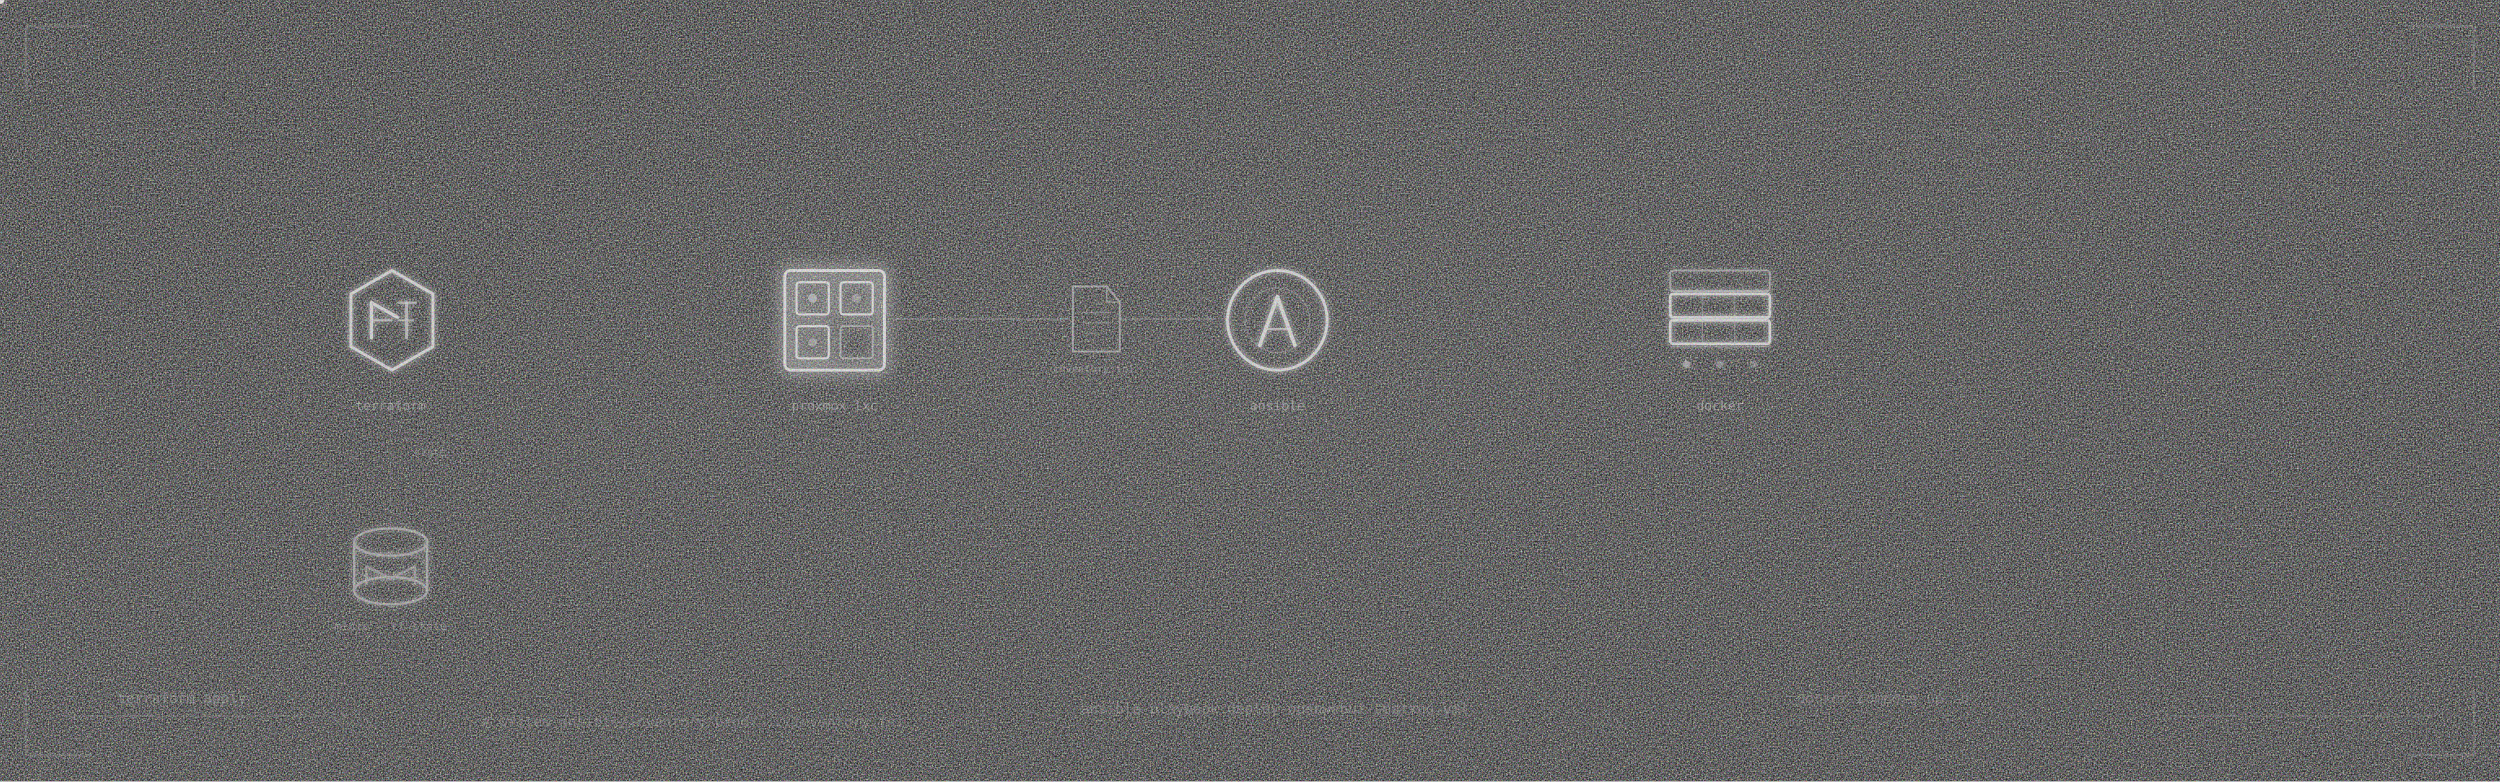
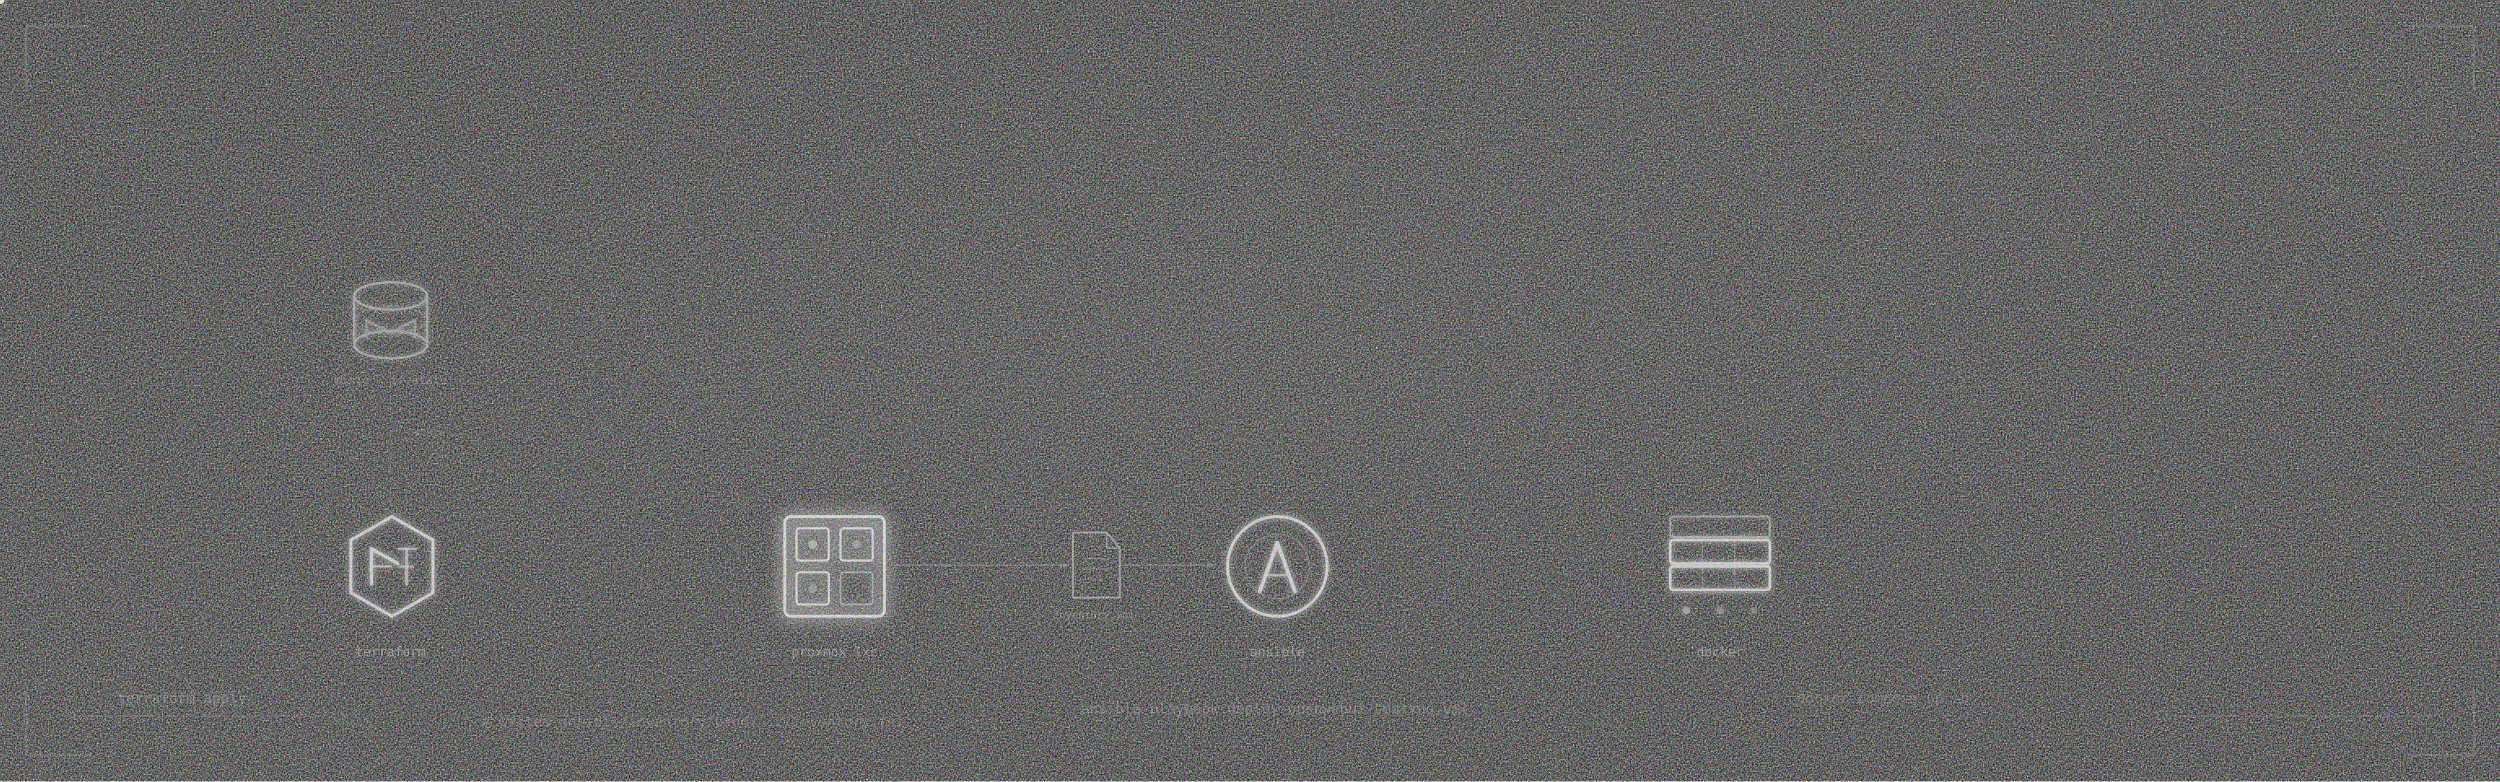
<svg xmlns="http://www.w3.org/2000/svg" viewBox="0 0 1920 600" width="1920" height="600">
  <defs>
    <linearGradient id="bgGrad" x1="0%" y1="0%" x2="100%" y2="100%">
      <stop offset="0%" style="stop-color:#080808" />
      <stop offset="40%" style="stop-color:#0f0f0f" />
      <stop offset="100%" style="stop-color:#0a0a0a" />
    </linearGradient>
    <radialGradient id="spotlight" cx="50%" cy="45%" r="55%">
      <stop offset="0%" style="stop-color:#ffffff;stop-opacity:0.03" />
      <stop offset="100%" style="stop-color:#000000;stop-opacity:0" />
    </radialGradient>
    <filter id="glow" x="-50%" y="-50%" width="200%" height="200%">
      <feGaussianBlur stdDeviation="2.5" result="coloredBlur" />
      <feMerge>
        <feMergeNode in="coloredBlur" />
        <feMergeNode in="SourceGraphic" />
      </feMerge>
    </filter>
    <filter id="strongGlow" x="-100%" y="-100%" width="300%" height="300%">
      <feGaussianBlur stdDeviation="6" result="coloredBlur" />
      <feMerge>
        <feMergeNode in="coloredBlur" />
        <feMergeNode in="coloredBlur" />
        <feMergeNode in="SourceGraphic" />
      </feMerge>
    </filter>
    <filter id="softGlow" x="-50%" y="-50%" width="200%" height="200%">
      <feGaussianBlur stdDeviation="4" result="coloredBlur" />
      <feMerge>
        <feMergeNode in="coloredBlur" />
        <feMergeNode in="SourceGraphic" />
      </feMerge>
    </filter>
    <filter id="noise" x="0%" y="0%" width="100%" height="100%">
      <feTurbulence type="fractalNoise" baseFrequency="0.8" numOctaves="4" result="noise" />
      <feColorMatrix type="saturate" values="0" />
      <feBlend in="SourceGraphic" in2="noise" mode="multiply" result="blend" />
      <feComponentTransfer>
        <feFuncA type="linear" slope="0.10" />
      </feComponentTransfer>
      <feBlend in="SourceGraphic" in2="blend" mode="overlay" />
    </filter>
    <pattern id="isoGrid" patternUnits="userSpaceOnUse" width="60" height="35">
      <line x1="0" y1="17.5" x2="30" y2="0" stroke="#ffffff" stroke-width="0.3" opacity="0.08" />
      <line x1="30" y1="0" x2="60" y2="17.5" stroke="#ffffff" stroke-width="0.3" opacity="0.08" />
      <line x1="0" y1="17.5" x2="30" y2="35" stroke="#ffffff" stroke-width="0.3" opacity="0.08" />
      <line x1="30" y1="35" x2="60" y2="17.5" stroke="#ffffff" stroke-width="0.3" opacity="0.08" />
    </pattern>
    <pattern id="scanlines" patternUnits="userSpaceOnUse" width="1920" height="3">
      <line x1="0" y1="0" x2="1920" y2="0" stroke="#ffffff" stroke-width="1" />
    </pattern>
    <marker id="arrow" markerWidth="8" markerHeight="8" refX="6" refY="3" orient="auto">
      <path d="M0,0 L0,6 L8,3 z" fill="#ffffff" opacity="0.5" />
    </marker>
    <marker id="arrowFaint" markerWidth="8" markerHeight="8" refX="6" refY="3" orient="auto">
      <path d="M0,0 L0,6 L8,3 z" fill="#ffffff" opacity="0.25" />
    </marker>
    <symbol id="terraform" viewBox="0 0 80 80">
      <polygon points="40,6 68,22 68,58 40,74 12,58 12,22" fill="none" stroke="#ffffff" stroke-width="2" />
      <line x1="26" y1="28" x2="26" y2="52" stroke="#ffffff" stroke-width="2.2" stroke-linecap="round" />
      <line x1="26" y1="28" x2="44" y2="38" stroke="#ffffff" stroke-width="2.2" stroke-linecap="round" />
      <line x1="26" y1="40" x2="40" y2="40" stroke="#ffffff" stroke-width="1.4" opacity="0.8" />
      <line x1="50" y1="28" x2="50" y2="52" stroke="#ffffff" stroke-width="2" stroke-linecap="round" opacity="0.7" />
      <line x1="44" y1="28" x2="57" y2="28" stroke="#ffffff" stroke-width="1.5" opacity="0.7" />
      <line x1="44" y1="40" x2="55" y2="40" stroke="#ffffff" stroke-width="1.3" opacity="0.6" />
    </symbol>
    <symbol id="lxc" viewBox="0 0 80 80">
      <rect x="6" y="6" width="68" height="68" rx="4" fill="none" stroke="#ffffff" stroke-width="2" />
      <rect x="14" y="14" width="22" height="22" rx="2" fill="none" stroke="#ffffff" stroke-width="1.5" />
      <rect x="44" y="14" width="22" height="22" rx="2" fill="none" stroke="#ffffff" stroke-width="1.5" />
      <rect x="14" y="44" width="22" height="22" rx="2" fill="none" stroke="#ffffff" stroke-width="1.5" />
      <rect x="44" y="44" width="22" height="22" rx="2" fill="none" stroke="#ffffff" stroke-width="1.2" opacity="0.55" />
      <circle cx="25" cy="25" r="3" fill="#ffffff" opacity="0.6" />
      <circle cx="55" cy="25" r="3" fill="#ffffff" opacity="0.4" />
      <circle cx="25" cy="55" r="3" fill="#ffffff" opacity="0.4" />
    </symbol>
    <symbol id="ansible" viewBox="0 0 80 80">
      <circle cx="40" cy="40" r="34" fill="none" stroke="#ffffff" stroke-width="2" />
      <circle cx="40" cy="40" r="22" fill="none" stroke="#ffffff" stroke-width="0.8" opacity="0.3" />
      <line x1="28" y1="57" x2="40" y2="24" stroke="#ffffff" stroke-width="2.5" stroke-linecap="round" />
      <line x1="40" y1="24" x2="52" y2="57" stroke="#ffffff" stroke-width="2.5" stroke-linecap="round" />
      <line x1="32" y1="46" x2="48" y2="46" stroke="#ffffff" stroke-width="1.5" opacity="0.7" />
    </symbol>
    <symbol id="docker" viewBox="0 0 80 80">
      <rect x="6" y="40" width="68" height="16" rx="2" fill="none" stroke="#ffffff" stroke-width="1.8" />
      <rect x="6" y="22" width="68" height="16" rx="2" fill="none" stroke="#ffffff" stroke-width="1.8" />
      <rect x="6" y="6" width="68" height="14" rx="2" fill="none" stroke="#ffffff" stroke-width="1.3" opacity="0.55" />
      <line x1="6" y1="58" x2="74" y2="58" stroke="#ffffff" stroke-width="0.8" opacity="0.25" />
      <line x1="28" y1="22" x2="28" y2="38" stroke="#ffffff" stroke-width="0.8" opacity="0.35" />
      <line x1="50" y1="22" x2="50" y2="38" stroke="#ffffff" stroke-width="0.8" opacity="0.35" />
      <line x1="28" y1="40" x2="28" y2="56" stroke="#ffffff" stroke-width="0.8" opacity="0.35" />
      <line x1="50" y1="40" x2="50" y2="56" stroke="#ffffff" stroke-width="0.8" opacity="0.35" />
      <circle cx="17" cy="70" r="2.5" fill="#ffffff" opacity="0.5" />
      <circle cx="40" cy="70" r="2.5" fill="#ffffff" opacity="0.35" />
      <circle cx="63" cy="70" r="2.5" fill="#ffffff" opacity="0.25" />
    </symbol>
    <symbol id="minio" viewBox="0 0 60 60">
      <ellipse cx="30" cy="14" rx="24" ry="9" fill="none" stroke="#ffffff" stroke-width="1.5" />
      <line x1="6" y1="14" x2="6" y2="46" stroke="#ffffff" stroke-width="1.5" />
      <line x1="54" y1="14" x2="54" y2="46" stroke="#ffffff" stroke-width="1.5" />
      <ellipse cx="30" cy="46" rx="24" ry="9" fill="none" stroke="#ffffff" stroke-width="1.5" />
      <ellipse cx="30" cy="30" rx="24" ry="9" fill="none" stroke="#ffffff" stroke-width="0.8" opacity="0.4" />
      <polyline points="14,42 14,30 30,38 46,30 46,42" fill="none" stroke="#ffffff" stroke-width="1.5" opacity="0.75" stroke-linejoin="round" />
    </symbol>
    <symbol id="inventory" viewBox="0 0 44 54">
      <path d="M6 2 L32 2 L42 14 L42 52 L6 52 Z" fill="none" stroke="#ffffff" stroke-width="1.5" />
      <path d="M32 2 L32 14 L42 14" fill="none" stroke="#ffffff" stroke-width="1" />
      <line x1="13" y1="22" x2="35" y2="22" stroke="#ffffff" stroke-width="1" opacity="0.6" />
      <line x1="13" y1="30" x2="35" y2="30" stroke="#ffffff" stroke-width="1" opacity="0.6" />
      <line x1="13" y1="38" x2="28" y2="38" stroke="#ffffff" stroke-width="1" opacity="0.4" />
      <line x1="13" y1="44" x2="22" y2="44" stroke="#ffffff" stroke-width="1" opacity="0.3" />
    </symbol>
  </defs>
  <rect width="1920" height="600" fill="url(#bgGrad)" />
  <rect width="100%" height="100%" fill="url(#spotlight)" />
  <rect width="100%" height="100%" fill="url(#isoGrid)" opacity="0.6" />
  <use href="#lxc" x="60" y="80" width="45" height="45" opacity="0.04" />
  <use href="#docker" x="110" y="390" width="38" height="38" opacity="0.04" />
  <use href="#terraform" x="1730" y="70" width="42" height="42" opacity="0.04" />
  <use href="#ansible" x="1790" y="380" width="38" height="38" opacity="0.04" />
  <use href="#minio" x="1640" y="460" width="32" height="32" opacity="0.04" />
  <use href="#lxc" x="1500" y="60" width="35" height="35" opacity="0.03" />
  <text x="1430" y="108" fill="#ffffff" font-family="'SF Mono', Monaco, monospace" font-size="10" opacity="0.07">resource "proxmox_lxc" "container" {</text>
  <text x="1445" y="124" fill="#ffffff" font-family="'SF Mono', Monaco, monospace" font-size="10" opacity="0.06">  hostname = var.hostname</text>
  <text x="1445" y="140" fill="#ffffff" font-family="'SF Mono', Monaco, monospace" font-size="10" opacity="0.05">  cores    = var.cores</text>
  <text x="1445" y="156" fill="#ffffff" font-family="'SF Mono', Monaco, monospace" font-size="10" opacity="0.04">  memory   = var.memory</text>
  <text x="90" y="108" fill="#ffffff" font-family="'SF Mono', Monaco, monospace" font-size="10" opacity="0.07">terraform {</text>
  <text x="100" y="124" fill="#ffffff" font-family="'SF Mono', Monaco, monospace" font-size="10" opacity="0.06">  backend "s3" {</text>
  <text x="110" y="140" fill="#ffffff" font-family="'SF Mono', Monaco, monospace" font-size="10" opacity="0.05">    endpoint = "https://minio:9000"</text>
  <text x="110" y="156" fill="#ffffff" font-family="'SF Mono', Monaco, monospace" font-size="10" opacity="0.04">    bucket   = "terraform-state"</text>
  <g opacity="0.05" filter="url(#softGlow)">
    <circle cx="960" cy="270" r="210" fill="none" stroke="#ffffff" stroke-width="0.5" stroke-dasharray="5 10">
      <animateTransform attributeName="transform" type="rotate" from="0 960 270" to="360 960 270" dur="100s" repeatCount="indefinite" />
    </circle>
    <circle cx="960" cy="270" r="310" fill="none" stroke="#ffffff" stroke-width="0.3" stroke-dasharray="2 14">
      <animateTransform attributeName="transform" type="rotate" from="360 960 270" to="0 960 270" dur="140s" repeatCount="indefinite" />
    </circle>
  </g>
-   <line x1="346" y1="245" x2="593" y2="245" stroke="#ffffff" stroke-width="1.2" opacity="0.35" filter="url(#softGlow)" marker-end="url(#arrow)" />
-   <line x1="686" y1="245" x2="820" y2="245" stroke="#ffffff" stroke-width="1" opacity="0.3" marker-end="url(#arrow)" />
-   <line x1="860" y1="245" x2="933" y2="245" stroke="#ffffff" stroke-width="1" opacity="0.3" marker-end="url(#arrow)" />
-   <line x1="1026" y1="245" x2="1273" y2="245" stroke="#ffffff" stroke-width="1.2" opacity="0.35" filter="url(#softGlow)" marker-end="url(#arrow)" />
-   <line x1="300" y1="292" x2="300" y2="402" stroke="#ffffff" stroke-width="0.8" opacity="0.25" stroke-dasharray="4 5" marker-end="url(#arrowFaint)" />
+   <line x1="346" y1="434" x2="593" y2="434" stroke="#ffffff" stroke-width="1.2" opacity="0.35" filter="url(#softGlow)" marker-end="url(#arrow)" />
+   <line x1="686" y1="434" x2="820" y2="434" stroke="#ffffff" stroke-width="1" opacity="0.3" marker-end="url(#arrow)" />
+   <line x1="860" y1="434" x2="933" y2="434" stroke="#ffffff" stroke-width="1" opacity="0.3" marker-end="url(#arrow)" />
+   <line x1="1026" y1="434" x2="1273" y2="434" stroke="#ffffff" stroke-width="1.2" opacity="0.35" filter="url(#softGlow)" marker-end="url(#arrow)" />
+   <line x1="300" y1="388" x2="300" y2="283" stroke="#ffffff" stroke-width="0.8" opacity="0.25" stroke-dasharray="4 5" marker-end="url(#arrowFaint)" />
  <circle r="3" fill="#ffffff" opacity="0.8" filter="url(#glow)">
-     <animateMotion dur="2.8s" repeatCount="indefinite" path="M346,245 L593,245" />
+     <animateMotion dur="2.8s" repeatCount="indefinite" path="M346,434 L593,434" />
  </circle>
  <circle r="3" fill="#ffffff" opacity="0.8" filter="url(#glow)">
-     <animateMotion dur="2.8s" begin="0.9s" repeatCount="indefinite" path="M686,245 L933,245" />
+     <animateMotion dur="2.8s" begin="0.9s" repeatCount="indefinite" path="M686,434 L933,434" />
  </circle>
  <circle r="3" fill="#ffffff" opacity="0.8" filter="url(#glow)">
-     <animateMotion dur="2.8s" begin="1.8s" repeatCount="indefinite" path="M1026,245 L1273,245" />
+     <animateMotion dur="2.8s" begin="1.8s" repeatCount="indefinite" path="M1026,434 L1273,434" />
  </circle>
  <g filter="url(#glow)" opacity="0.85">
-     <use href="#terraform" x="256" y="201" width="90" height="90" />
-   </g>
-   <text x="300" y="315" text-anchor="middle" fill="#ffffff" font-family="'SF Mono', Monaco, monospace" font-size="10" opacity="0.45">terraform</text>
+     <use href="#terraform" x="256" y="390" width="90" height="90" />
+   </g>
+   <text x="300" y="504" text-anchor="middle" fill="#ffffff" font-family="'SF Mono', Monaco, monospace" font-size="10" opacity="0.45">terraform</text>
  <g filter="url(#strongGlow)" opacity="0.9">
-     <use href="#lxc" x="596" y="201" width="90" height="90" />
-   </g>
-   <circle cx="641" cy="246" r="58" fill="none" stroke="#ffffff" stroke-width="0.5" opacity="0.08">
+     <use href="#lxc" x="596" y="390" width="90" height="90" />
+   </g>
+   <circle cx="641" cy="435" r="58" fill="none" stroke="#ffffff" stroke-width="0.5" opacity="0.08">
    <animate attributeName="r" values="52;64;52" dur="4s" repeatCount="indefinite" />
    <animate attributeName="opacity" values="0.08;0.04;0.08" dur="4s" repeatCount="indefinite" />
  </circle>
-   <text x="641" y="315" text-anchor="middle" fill="#ffffff" font-family="'SF Mono', Monaco, monospace" font-size="10" opacity="0.45">proxmox lxc</text>
+   <text x="641" y="504" text-anchor="middle" fill="#ffffff" font-family="'SF Mono', Monaco, monospace" font-size="10" opacity="0.45">proxmox lxc</text>
  <g opacity="0.5">
-     <use href="#inventory" x="818" y="218" width="44" height="54" />
-   </g>
-   <text x="840" y="286" text-anchor="middle" fill="#ffffff" font-family="'SF Mono', Monaco, monospace" font-size="8" opacity="0.35">inventory.ini</text>
+     <use href="#inventory" x="818" y="407" width="44" height="54" />
+   </g>
+   <text x="840" y="475" text-anchor="middle" fill="#ffffff" font-family="'SF Mono', Monaco, monospace" font-size="8" opacity="0.35">inventory.ini</text>
  <g filter="url(#glow)" opacity="0.85">
-     <use href="#ansible" x="936" y="201" width="90" height="90" />
-   </g>
-   <text x="981" y="315" text-anchor="middle" fill="#ffffff" font-family="'SF Mono', Monaco, monospace" font-size="10" opacity="0.45">ansible</text>
+     <use href="#ansible" x="936" y="390" width="90" height="90" />
+   </g>
+   <text x="981" y="504" text-anchor="middle" fill="#ffffff" font-family="'SF Mono', Monaco, monospace" font-size="10" opacity="0.45">ansible</text>
  <g filter="url(#glow)" opacity="0.85">
-     <use href="#docker" x="1276" y="201" width="90" height="90" />
-   </g>
-   <text x="1321" y="315" text-anchor="middle" fill="#ffffff" font-family="'SF Mono', Monaco, monospace" font-size="10" opacity="0.45">docker</text>
+     <use href="#docker" x="1276" y="390" width="90" height="90" />
+   </g>
+   <text x="1321" y="504" text-anchor="middle" fill="#ffffff" font-family="'SF Mono', Monaco, monospace" font-size="10" opacity="0.45">docker</text>
  <g filter="url(#glow)" opacity="0.55">
-     <use href="#minio" x="265" y="400" width="70" height="70" />
-   </g>
-   <text x="300" y="484" text-anchor="middle" fill="#ffffff" font-family="'SF Mono', Monaco, monospace" font-size="9" opacity="0.32">minio · tf state</text>
-   <text x="318" y="350" fill="#ffffff" font-family="'SF Mono', Monaco, monospace" font-size="8" opacity="0.28">state</text>
+     <use href="#minio" x="265" y="211" width="70" height="70" />
+   </g>
+   <text x="300" y="295" text-anchor="middle" fill="#ffffff" font-family="'SF Mono', Monaco, monospace" font-size="9" opacity="0.32">minio · tf state</text>
+   <text x="318" y="335" fill="#ffffff" font-family="'SF Mono', Monaco, monospace" font-size="8" opacity="0.28">state</text>
  <g opacity="0.15">
    <path d="M20 20 L20 70 M20 20 L70 20" fill="none" stroke="#ffffff" stroke-width="2" />
    <path d="M1900 20 L1900 70 M1900 20 L1850 20" fill="none" stroke="#ffffff" stroke-width="2" />
    <path d="M20 580 L20 530 M20 580 L70 580" fill="none" stroke="#ffffff" stroke-width="2" />
    <path d="M1900 580 L1900 530 M1900 580 L1850 580" fill="none" stroke="#ffffff" stroke-width="2" />
  </g>
  <g opacity="0.15">
    <line x1="50" y1="550" x2="250" y2="550" stroke="#ffffff" stroke-width="1" />
    <circle cx="260" cy="550" r="4" fill="none" stroke="#ffffff" stroke-width="1" />
    <line x1="1670" y1="550" x2="1870" y2="550" stroke="#ffffff" stroke-width="1" />
    <circle cx="1660" cy="550" r="4" fill="none" stroke="#ffffff" stroke-width="1" />
  </g>
  <text x="90" y="540" fill="#ffffff" font-family="'SF Mono', Monaco, monospace" font-size="11" opacity="0.32">terraform apply</text>
  <text x="370" y="558" fill="#ffffff" font-family="'SF Mono', Monaco, monospace" font-size="11" opacity="0.22"># writes ansible/inventory/prod/.../inventory.ini</text>
  <text x="830" y="548" fill="#ffffff" font-family="'SF Mono', Monaco, monospace" font-size="11" opacity="0.28">ansible-playbook deploy-openwebui-searxng.yml</text>
  <text x="1380" y="540" fill="#ffffff" font-family="'SF Mono', Monaco, monospace" font-size="11" opacity="0.24">docker compose up -d</text>
  <rect width="100%" height="100%" fill="transparent" filter="url(#noise)" />
  <g opacity="0.02">
    <rect width="100%" height="100%" fill="url(#scanlines)" />
  </g>
</svg>
